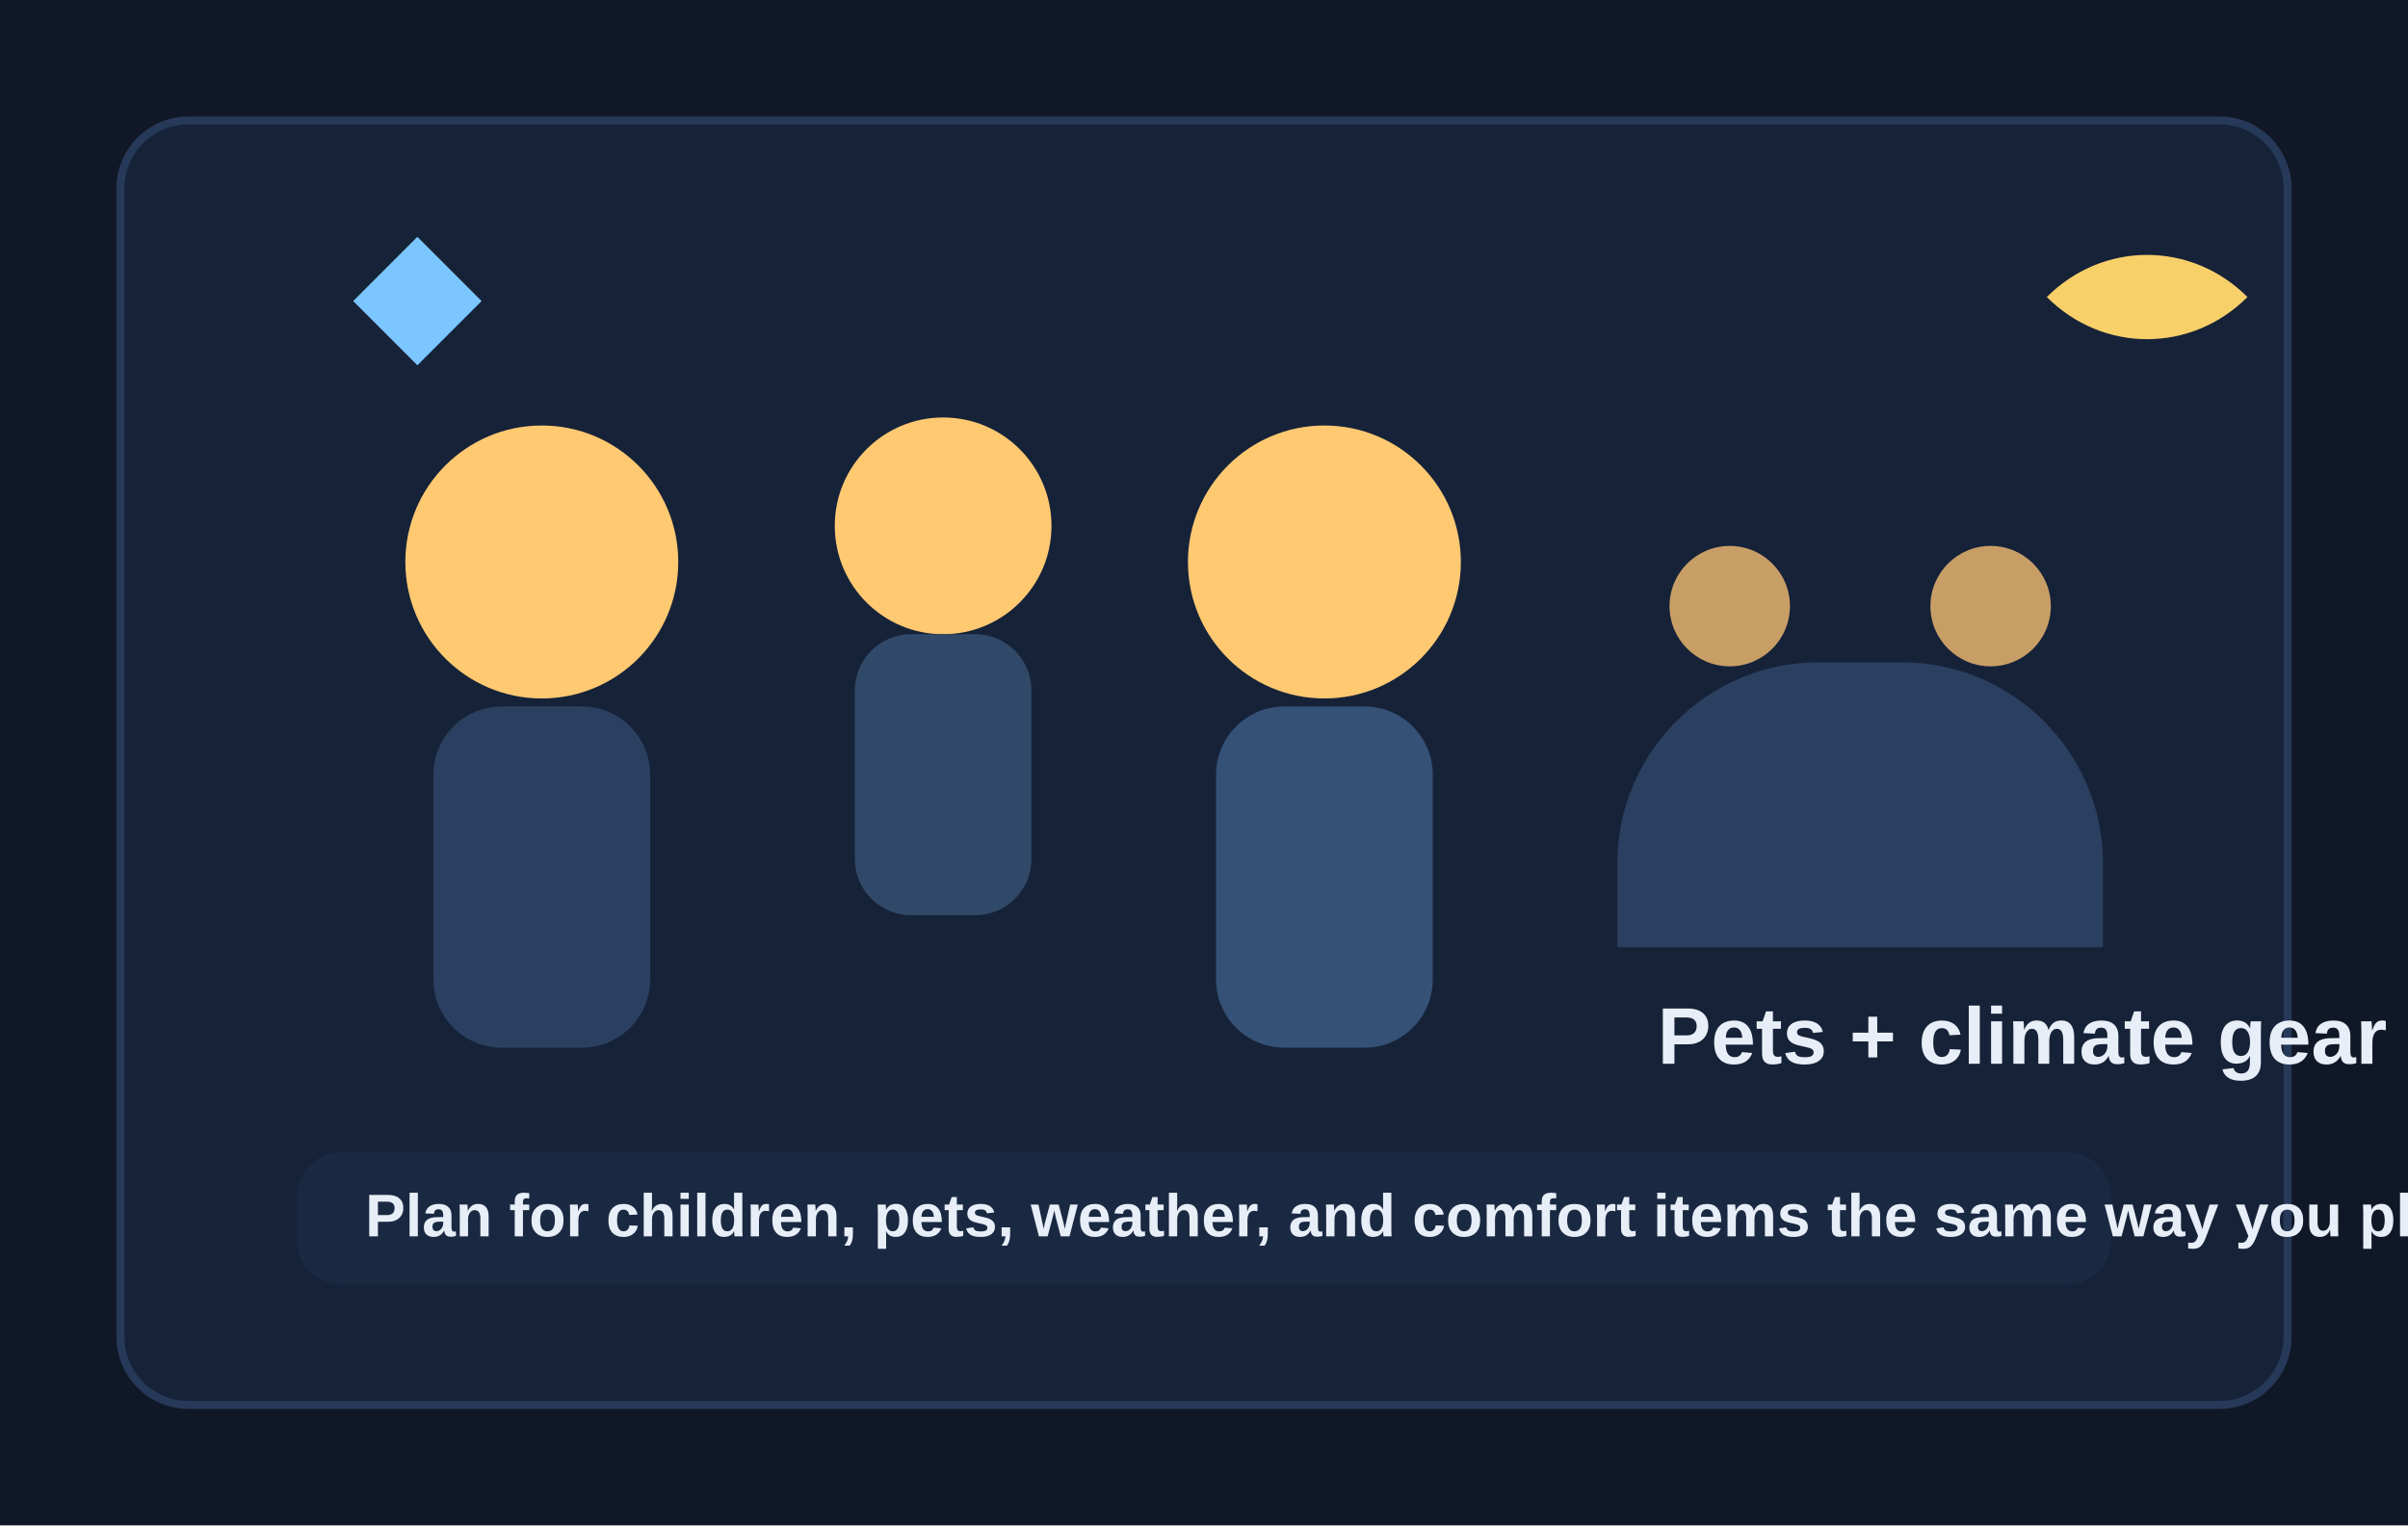
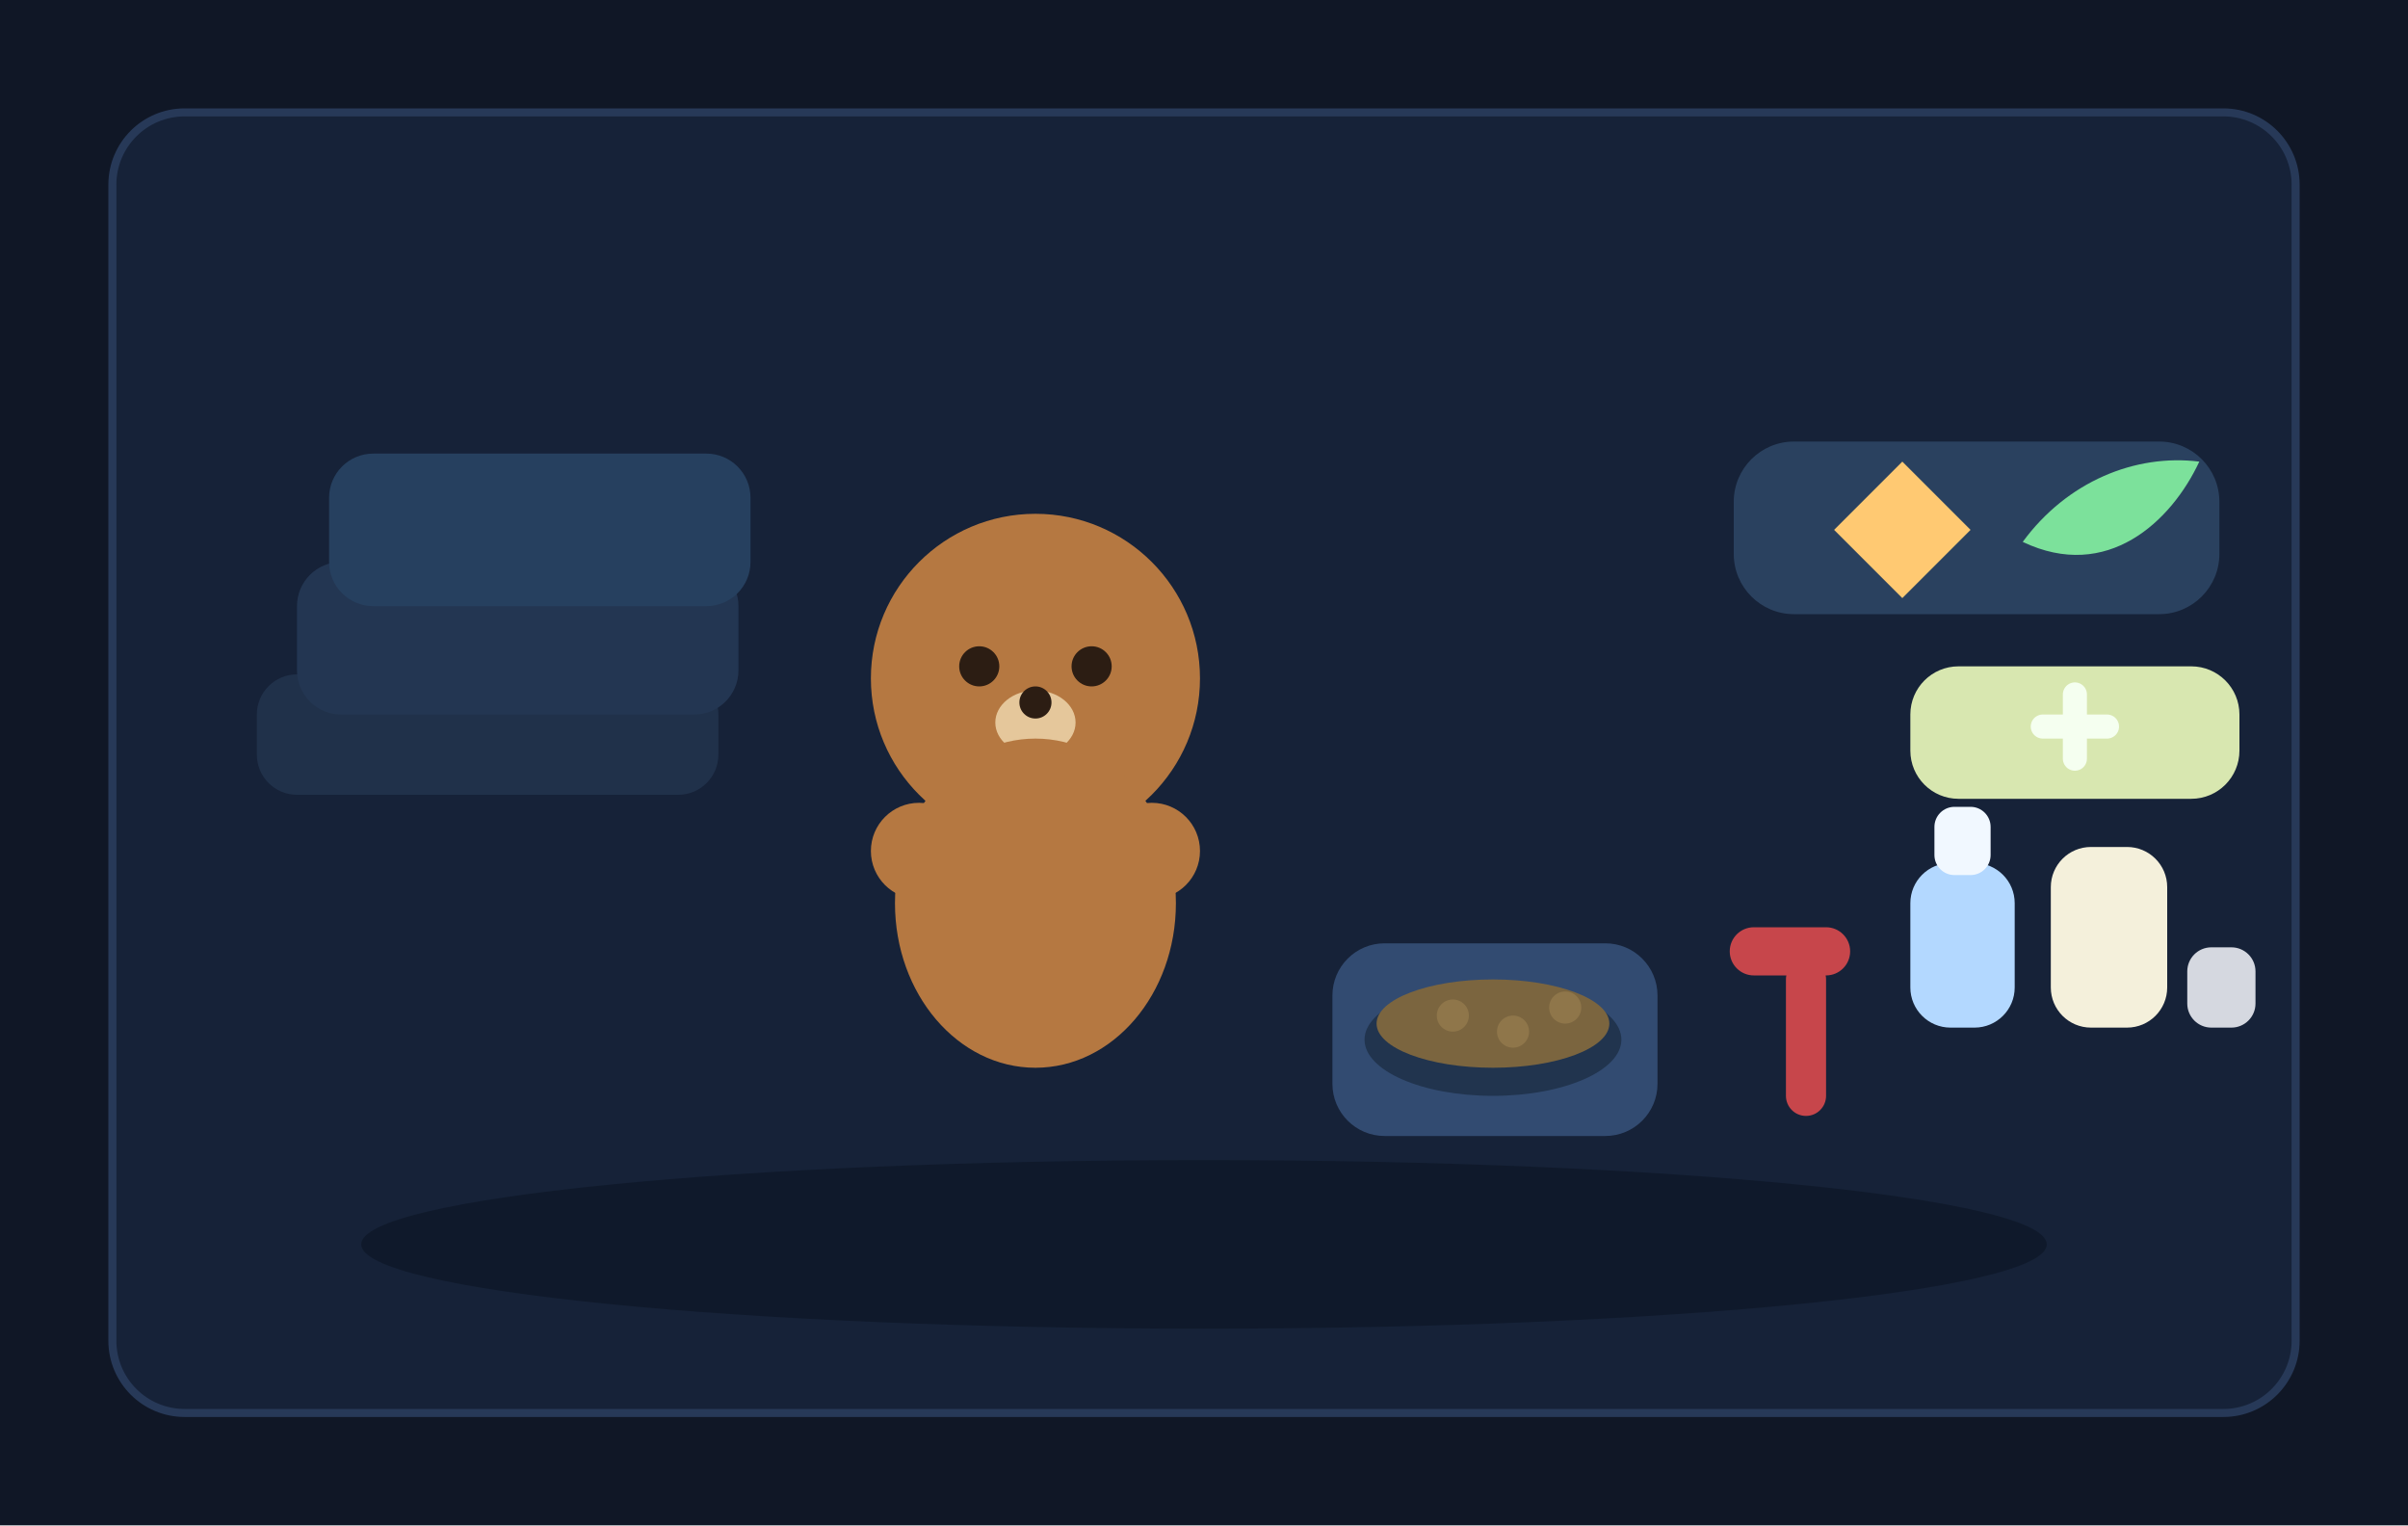
<svg xmlns="http://www.w3.org/2000/svg" width="1200" height="760" viewBox="0 0 1200 760" fill="none">
  <rect width="1200" height="760" fill="#101726" />
-   <rect x="60" y="60" width="1080" height="640" rx="34" fill="#162238" stroke="#273958" stroke-width="4" />
-   <circle cx="270" cy="280" r="68" fill="#FFC972" />
-   <rect x="216" y="352" width="108" height="170" rx="34" fill="#2B4060" />
-   <circle cx="470" cy="262" r="54" fill="#FFC972" />
-   <rect x="426" y="316" width="88" height="140" rx="28" fill="#314968" />
-   <circle cx="660" cy="280" r="68" fill="#FFC972" />
-   <rect x="606" y="352" width="108" height="170" rx="34" fill="#355176" />
-   <path d="M806 430C806 375 851 330 906 330H948C1003 330 1048 375 1048 430V472H806V430Z" fill="#2B4060" />
-   <circle cx="862" cy="302" r="30" fill="#C89E67" />
-   <circle cx="992" cy="302" r="30" fill="#C89E67" />
-   <text x="826" y="530" fill="#E8EEF7" font-family="Arial, sans-serif" font-size="40" font-weight="700">Pets + climate gear</text>
-   <path d="M176 150L208 118L240 150L208 182L176 150Z" fill="#7BC6FF" />
-   <path d="M1020 148C1048 120 1092 120 1120 148C1092 176 1048 176 1020 148Z" fill="#F8D06A" />
-   <rect x="148" y="574" width="904" height="66" rx="22" fill="#1A2942" />
-   <text x="182" y="616" fill="#E8EEF7" font-family="Arial, sans-serif" font-size="30" font-weight="700">Plan for children, pets, weather, and comfort items the same way you plan for gear.</text>
+   <rect x="56" y="56" width="1088" height="648" rx="36" fill="#162238" stroke="#273958" stroke-width="4" />
+   <ellipse cx="600" cy="620" rx="420" ry="42" fill="#08101D" fill-opacity="0.46" />
+   <rect x="128" y="336" width="230" height="60" rx="20" fill="#20314A" />
+   <rect x="148" y="280" width="220" height="76" rx="22" fill="#233652" />
+   <rect x="164" y="226" width="210" height="76" rx="22" fill="#26405F" />
+   <circle cx="516" cy="338" r="82" fill="#B57841" />
+   <circle cx="486" cy="302" r="26" fill="#B57841" />
+   <circle cx="548" cy="302" r="26" fill="#B57841" />
+   <circle cx="488" cy="332" r="10" fill="#2C1D13" />
+   <circle cx="544" cy="332" r="10" fill="#2C1D13" />
+   <ellipse cx="516" cy="360" rx="20" ry="16" fill="#E5C79B" />
+   <circle cx="516" cy="350" r="8" fill="#2C1D13" />
+   <circle cx="458" cy="424" r="24" fill="#B57841" />
+   <circle cx="574" cy="424" r="24" fill="#B57841" />
+   <ellipse cx="516" cy="450" rx="70" ry="82" fill="#B57841" />
+   <rect x="664" y="470" width="162" height="96" rx="26" fill="#324B71" />
+   <ellipse cx="744" cy="518" rx="64" ry="28" fill="#21344E" />
+   <ellipse cx="744" cy="510" rx="58" ry="22" fill="#7B653F" />
+   <circle cx="724" cy="506" r="8" fill="#8F764A" />
+   <circle cx="754" cy="514" r="8" fill="#8F764A" />
+   <circle cx="780" cy="502" r="8" fill="#8F764A" />
+   <rect x="862" y="462" width="60" height="24" rx="12" fill="#C7464B" />
+   <rect x="890" y="478" width="20" height="78" rx="10" fill="#C7464B" />
+   <rect x="952" y="332" width="164" height="66" rx="24" fill="#D8E7B0" />
+   <path d="M1018 362H1050" stroke="#F5FFF0" stroke-width="12" stroke-linecap="round" />
+   <path d="M1034 346V378" stroke="#F5FFF0" stroke-width="12" stroke-linecap="round" />
+   <rect x="952" y="430" width="52" height="82" rx="20" fill="#B3D8FF" />
+   <rect x="964" y="402" width="28" height="34" rx="10" fill="#F1F8FF" />
+   <rect x="1022" y="422" width="58" height="90" rx="20" fill="#F4F0DB" />
+   <rect x="1090" y="472" width="34" height="40" rx="12" fill="#D5D8E0" />
+   <rect x="864" y="220" width="242" height="86" rx="30" fill="#2A415F" />
+   <path d="M914 264L948 230L982 264L948 298L914 264Z" fill="#FFC972" />
+   <path d="M1008 270C1030 240 1064 226 1096 230C1082 260 1050 290 1008 270Z" fill="#7CE19B" />
</svg>
